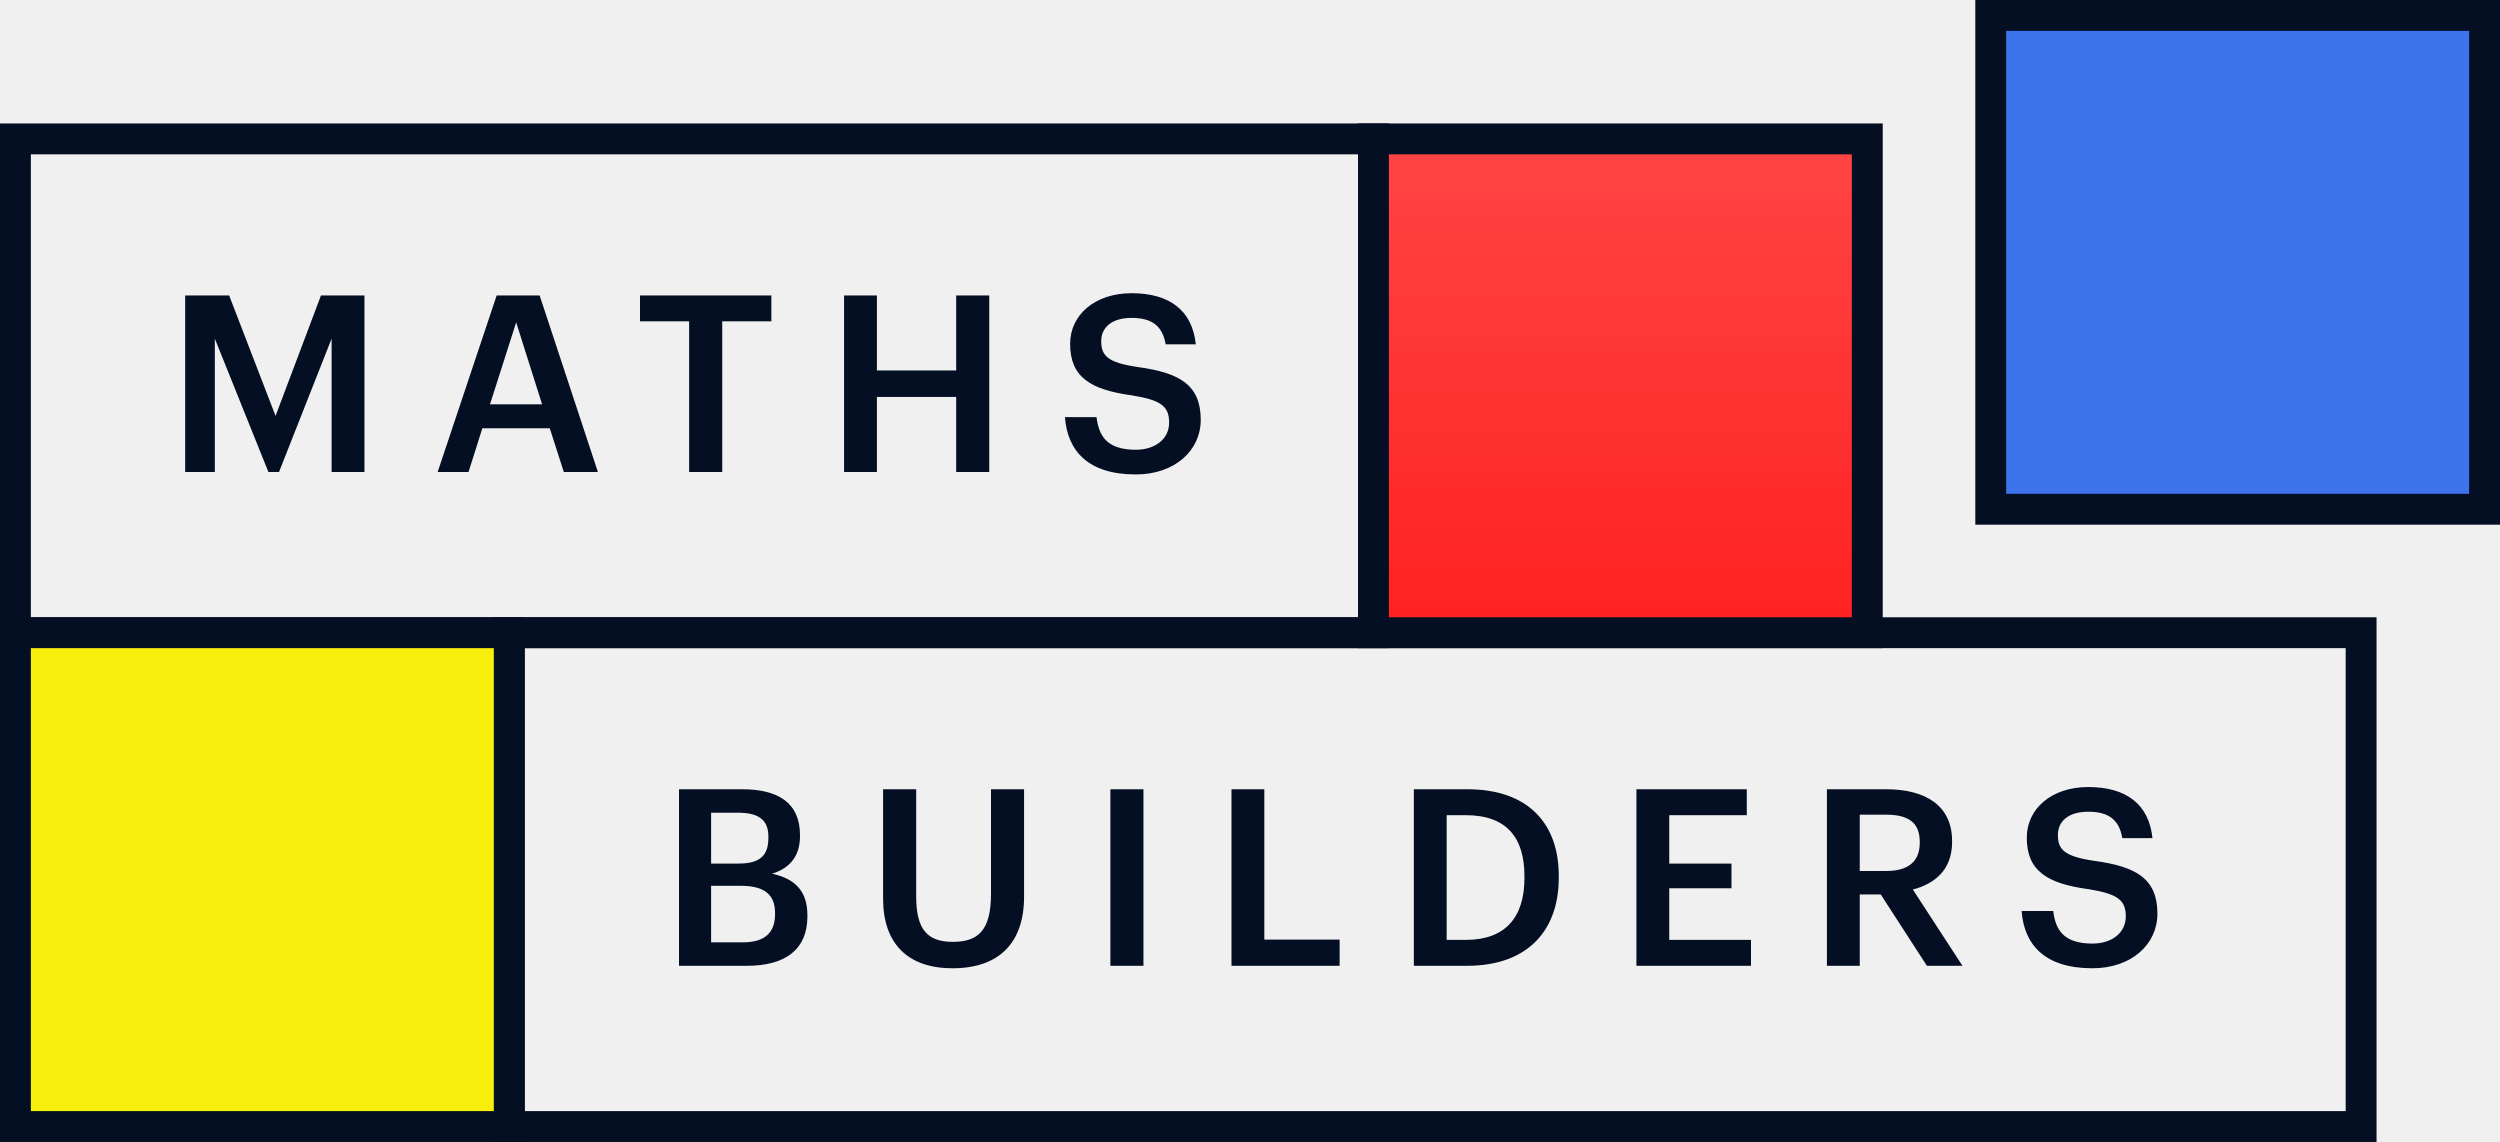
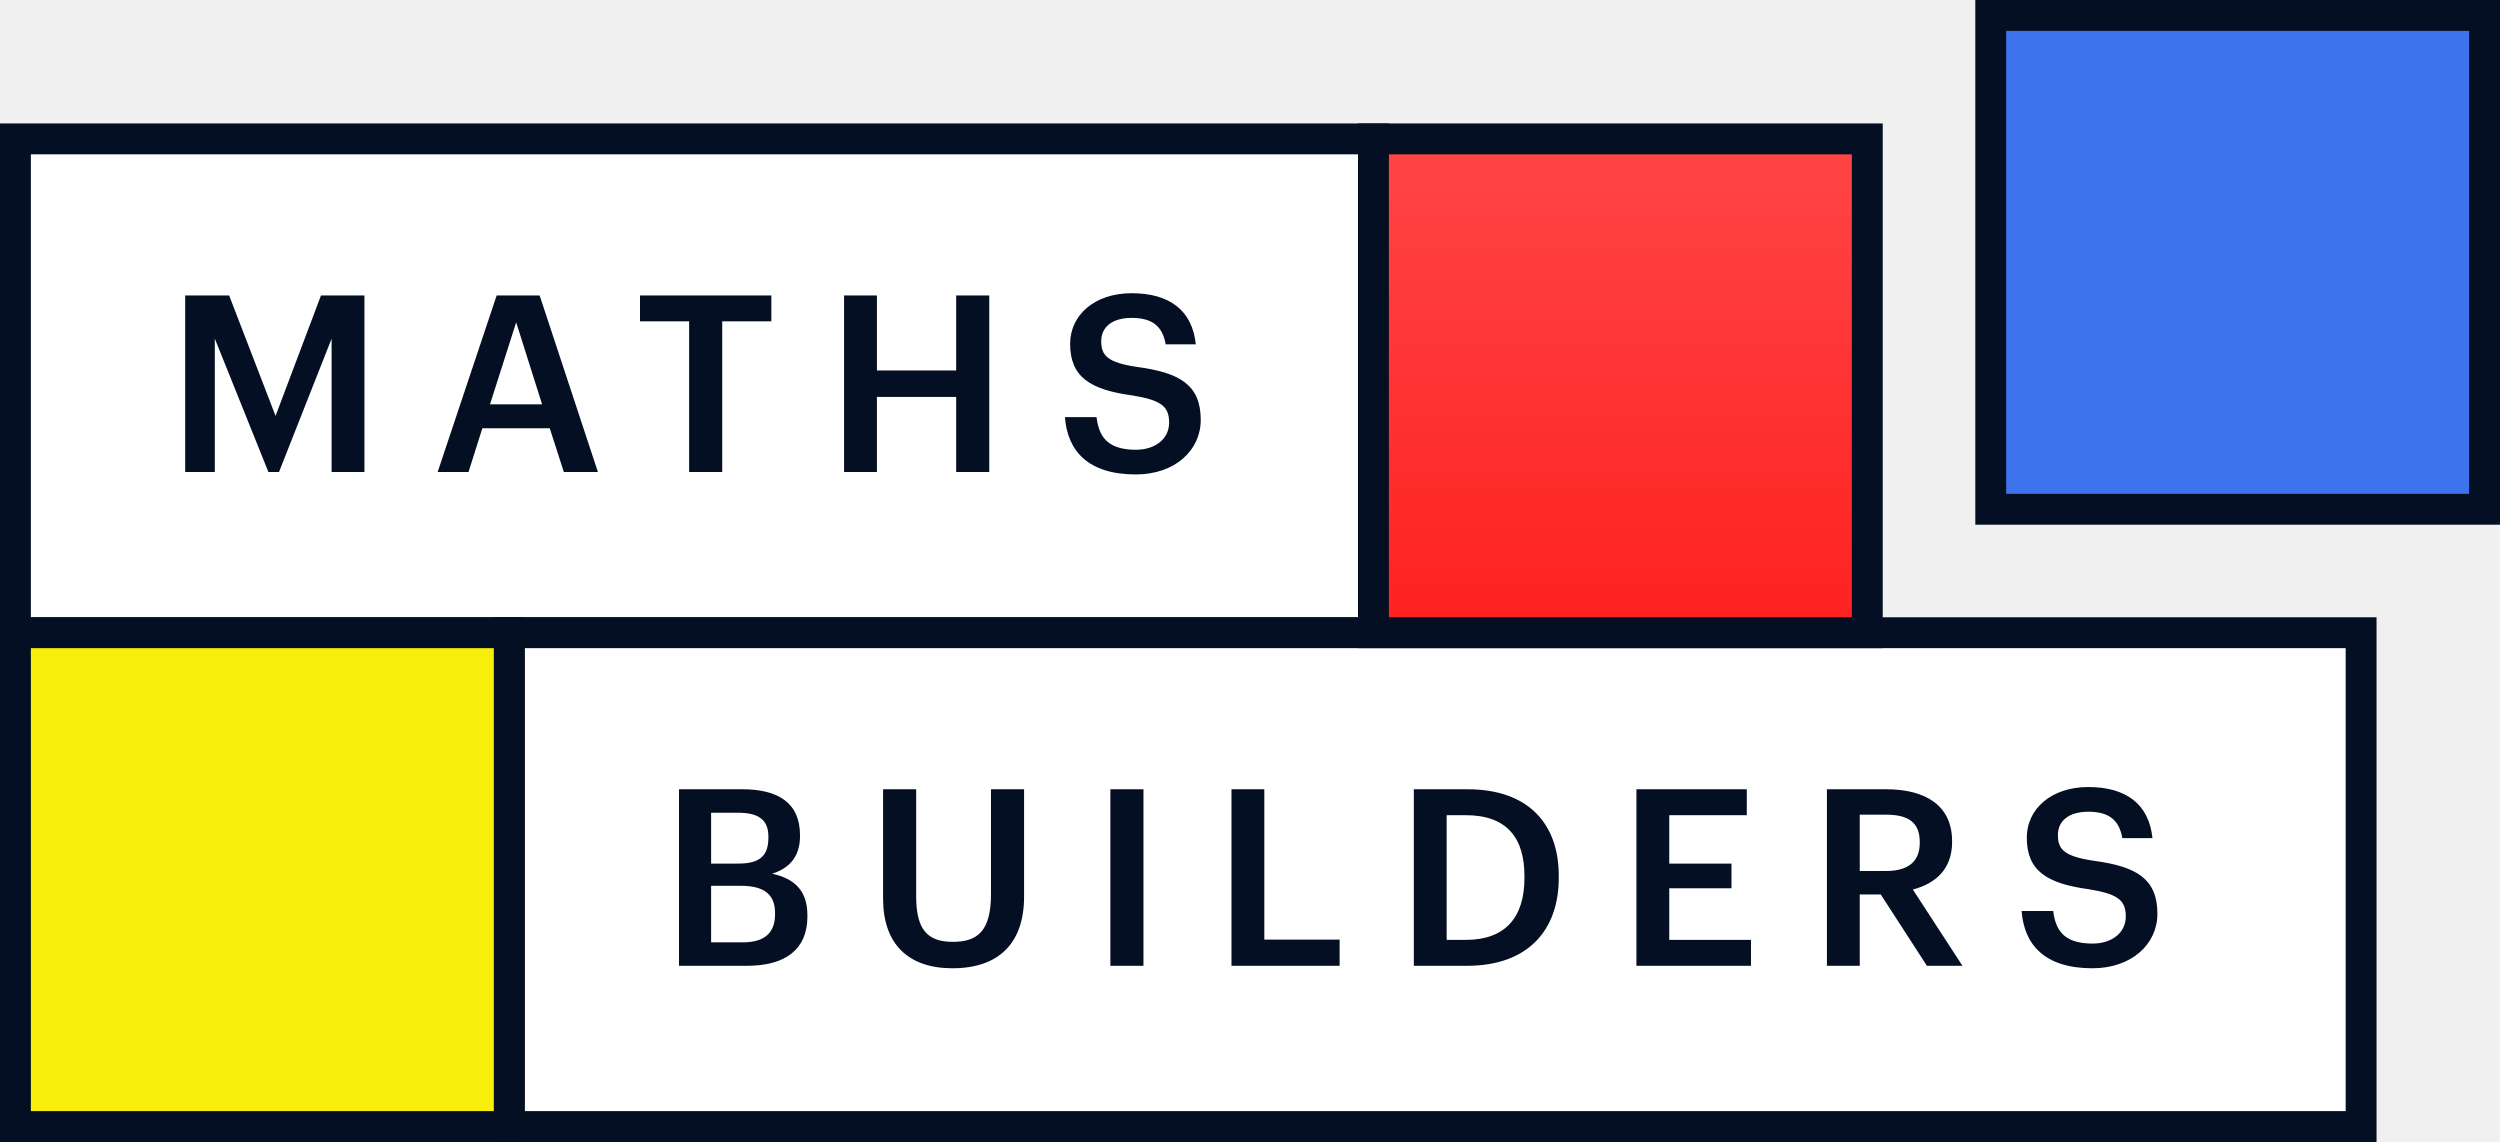
<svg xmlns="http://www.w3.org/2000/svg" width="162px" height="74px" viewBox="0 0 162 74" version="1.1">
  <defs>
    <linearGradient x1="50%" y1="0%" x2="50%" y2="100%" id="linearGradient-1">
      <stop stop-color="#FF4545" offset="0%" />
      <stop stop-color="#FF2121" offset="100%" />
    </linearGradient>
  </defs>
-   <g id="one" stroke="none" stroke-width="1" fill="none" fill-rule="evenodd" transform="translate(-234, -721)">
-     <g id="Group-3" transform="translate(32, 46)">
-       <g id="logo-big-broken" transform="translate(203, 676)">
-         <rect id="Rectangle-6" stroke="#040F23" stroke-width="2" x="0" y="8" width="88" height="32" />
-         <rect id="Rectangle-6" stroke="#040F23" stroke-width="2" x="32" y="40" width="120" height="32" />
-         <rect id="Rectangle-6" stroke="#040F23" stroke-width="2" fill="#3E73EE" x="128" y="0" width="32" height="32" />
-         <rect id="Rectangle-6" stroke="#040F23" stroke-width="2" fill="url(#linearGradient-1)" x="88" y="8" width="32" height="32" />
-         <rect id="Rectangle-6" stroke="#040F23" stroke-width="2" fill="#F8EE0B" x="0" y="40" width="32" height="32" />
-         <path d="M43,61.584 L43,50.144 L47.096,50.144 C49.448,50.144 50.84,51.04 50.84,53.12 L50.84,53.184 C50.84,54.32 50.328,55.216 49.032,55.616 C50.584,55.952 51.32,56.8 51.32,58.32 L51.32,58.384 C51.32,60.512 49.912,61.584 47.4,61.584 L43,61.584 Z M45.08,60.064 L47.144,60.064 C48.568,60.064 49.224,59.424 49.224,58.24 L49.224,58.176 C49.224,56.992 48.568,56.4 47,56.4 L45.08,56.4 L45.08,60.064 Z M45.08,54.96 L46.84,54.96 C48.248,54.96 48.792,54.448 48.792,53.28 L48.792,53.216 C48.792,52.128 48.168,51.664 46.808,51.664 L45.08,51.664 L45.08,54.96 Z M60.72,61.744 C57.856,61.744 56.224,60.176 56.224,57.232 L56.224,50.144 L58.368,50.144 L58.368,57.072 C58.368,59.168 59.04,60.032 60.736,60.032 C62.384,60.032 63.216,59.296 63.216,56.928 L63.216,50.144 L65.36,50.144 L65.36,57.104 C65.36,60.096 63.744,61.744 60.72,61.744 Z M70.952,61.584 L70.952,50.144 L73.096,50.144 L73.096,61.584 L70.952,61.584 Z M78.8,61.584 L78.8,50.144 L80.928,50.144 L80.928,59.888 L85.808,59.888 L85.808,61.584 L78.8,61.584 Z M92.744,59.904 L93.992,59.904 C96.552,59.904 97.784,58.432 97.784,55.904 L97.784,55.776 C97.784,53.312 96.664,51.824 93.976,51.824 L92.744,51.824 L92.744,59.904 Z M90.616,61.584 L90.616,50.144 L94.088,50.144 C98.072,50.144 100.008,52.416 100.008,55.744 L100.008,55.888 C100.008,59.216 98.072,61.584 94.056,61.584 L90.616,61.584 Z M105.04,61.584 L105.04,50.144 L112.192,50.144 L112.192,51.824 L107.168,51.824 L107.168,54.96 L111.2,54.96 L111.2,56.56 L107.168,56.56 L107.168,59.904 L112.464,59.904 L112.464,61.584 L105.04,61.584 Z M117.384,61.584 L117.384,50.144 L121.224,50.144 C123.736,50.144 125.496,51.168 125.496,53.504 L125.496,53.568 C125.496,55.36 124.376,56.272 122.952,56.64 L126.168,61.584 L123.864,61.584 L120.872,56.96 L119.512,56.96 L119.512,61.584 L117.384,61.584 Z M119.512,55.44 L121.224,55.44 C122.648,55.44 123.4,54.832 123.4,53.616 L123.4,53.552 C123.4,52.24 122.584,51.792 121.224,51.792 L119.512,51.792 L119.512,55.44 Z M134.592,61.744 C131.472,61.744 130.16,60.192 130,58.032 L132.048,58.032 C132.192,59.184 132.656,60.144 134.592,60.144 C135.856,60.144 136.752,59.44 136.752,58.384 C136.752,57.328 136.224,56.928 134.368,56.624 C131.632,56.256 130.336,55.424 130.336,53.28 C130.336,51.408 131.936,50 134.32,50 C136.784,50 138.256,51.12 138.48,53.312 L136.528,53.312 C136.32,52.112 135.632,51.6 134.32,51.6 C133.024,51.6 132.352,52.224 132.352,53.104 C132.352,54.032 132.736,54.496 134.72,54.784 C137.408,55.152 138.8,55.92 138.8,58.208 C138.8,60.192 137.12,61.744 134.592,61.744 Z" id="BUILDERS" fill="#040F23" />
-         <path d="M11,29.584 L11,18.144 L13.848,18.144 L16.856,25.952 L19.8,18.144 L22.616,18.144 L22.616,29.584 L20.488,29.584 L20.488,20.944 L17.08,29.584 L16.392,29.584 L12.92,20.944 L12.92,29.584 L11,29.584 Z M27.36,29.584 L31.184,18.144 L33.968,18.144 L37.744,29.584 L35.536,29.584 L34.624,26.752 L30.256,26.752 L29.36,29.584 L27.36,29.584 Z M32.448,19.888 L30.752,25.2 L34.128,25.2 L32.448,19.888 Z M43.656,29.584 L43.656,19.824 L40.472,19.824 L40.472,18.144 L48.984,18.144 L48.984,19.824 L45.8,19.824 L45.8,29.584 L43.656,29.584 Z M53.696,29.584 L53.696,18.144 L55.824,18.144 L55.824,23.008 L60.96,23.008 L60.96,18.144 L63.104,18.144 L63.104,29.584 L60.96,29.584 L60.96,24.72 L55.824,24.72 L55.824,29.584 L53.696,29.584 Z M72.6,29.744 C69.48,29.744 68.168,28.192 68.008,26.032 L70.056,26.032 C70.2,27.184 70.664,28.144 72.6,28.144 C73.864,28.144 74.76,27.44 74.76,26.384 C74.76,25.328 74.232,24.928 72.376,24.624 C69.64,24.256 68.344,23.424 68.344,21.28 C68.344,19.408 69.944,18 72.328,18 C74.792,18 76.264,19.12 76.488,21.312 L74.536,21.312 C74.328,20.112 73.64,19.6 72.328,19.6 C71.032,19.6 70.36,20.224 70.36,21.104 C70.36,22.032 70.744,22.496 72.728,22.784 C75.416,23.152 76.808,23.92 76.808,26.208 C76.808,28.192 75.128,29.744 72.6,29.744 Z" id="MATHS" fill="#040F23" />
+   <g id="sign-in" stroke="none" stroke-width="1" fill="none" fill-rule="evenodd">
+     <g id="one" transform="translate(-234, -721)">
+       <g id="Group-3" transform="translate(32, 46)">
+         <g id="logo-big-broken" transform="translate(203, 676)">
+           <rect id="Rectangle-6" stroke="#040F23" stroke-width="2" fill="#FFFFFF" x="0" y="8" width="88" height="32" />
+           <rect id="Rectangle-6" stroke="#040F23" stroke-width="2" fill="#FFFFFF" x="32" y="40" width="120" height="32" />
+           <rect id="Rectangle-6" stroke="#040F23" stroke-width="2" fill="#3E73EE" x="128" y="0" width="32" height="32" />
+           <rect id="Rectangle-6" stroke="#040F23" stroke-width="2" fill="url(#linearGradient-1)" x="88" y="8" width="32" height="32" />
+           <rect id="Rectangle-6" stroke="#040F23" stroke-width="2" fill="#F8EE0B" x="0" y="40" width="32" height="32" />
+           <path d="M43,61.584 L43,50.144 L47.096,50.144 C49.448,50.144 50.84,51.04 50.84,53.12 L50.84,53.184 C50.84,54.32 50.328,55.216 49.032,55.616 C50.584,55.952 51.32,56.8 51.32,58.32 L51.32,58.384 C51.32,60.512 49.912,61.584 47.4,61.584 L43,61.584 Z M45.08,60.064 L47.144,60.064 C48.568,60.064 49.224,59.424 49.224,58.24 L49.224,58.176 C49.224,56.992 48.568,56.4 47,56.4 L45.08,56.4 L45.08,60.064 Z M45.08,54.96 L46.84,54.96 C48.248,54.96 48.792,54.448 48.792,53.28 L48.792,53.216 C48.792,52.128 48.168,51.664 46.808,51.664 L45.08,51.664 L45.08,54.96 Z M60.72,61.744 C57.856,61.744 56.224,60.176 56.224,57.232 L56.224,50.144 L58.368,50.144 L58.368,57.072 C58.368,59.168 59.04,60.032 60.736,60.032 C62.384,60.032 63.216,59.296 63.216,56.928 L63.216,50.144 L65.36,50.144 L65.36,57.104 C65.36,60.096 63.744,61.744 60.72,61.744 Z M70.952,61.584 L70.952,50.144 L73.096,50.144 L73.096,61.584 L70.952,61.584 Z M78.8,61.584 L78.8,50.144 L80.928,50.144 L80.928,59.888 L85.808,59.888 L85.808,61.584 L78.8,61.584 Z M92.744,59.904 L93.992,59.904 C96.552,59.904 97.784,58.432 97.784,55.904 L97.784,55.776 C97.784,53.312 96.664,51.824 93.976,51.824 L92.744,51.824 L92.744,59.904 Z M90.616,61.584 L90.616,50.144 L94.088,50.144 C98.072,50.144 100.008,52.416 100.008,55.744 L100.008,55.888 C100.008,59.216 98.072,61.584 94.056,61.584 L90.616,61.584 Z M105.04,61.584 L105.04,50.144 L112.192,50.144 L112.192,51.824 L107.168,51.824 L107.168,54.96 L111.2,54.96 L111.2,56.56 L107.168,56.56 L107.168,59.904 L112.464,59.904 L112.464,61.584 L105.04,61.584 Z M117.384,61.584 L117.384,50.144 L121.224,50.144 C123.736,50.144 125.496,51.168 125.496,53.504 L125.496,53.568 C125.496,55.36 124.376,56.272 122.952,56.64 L126.168,61.584 L123.864,61.584 L120.872,56.96 L119.512,56.96 L119.512,61.584 L117.384,61.584 Z M119.512,55.44 L121.224,55.44 C122.648,55.44 123.4,54.832 123.4,53.616 L123.4,53.552 C123.4,52.24 122.584,51.792 121.224,51.792 L119.512,51.792 L119.512,55.44 Z M134.592,61.744 C131.472,61.744 130.16,60.192 130,58.032 L132.048,58.032 C132.192,59.184 132.656,60.144 134.592,60.144 C135.856,60.144 136.752,59.44 136.752,58.384 C136.752,57.328 136.224,56.928 134.368,56.624 C131.632,56.256 130.336,55.424 130.336,53.28 C130.336,51.408 131.936,50 134.32,50 C136.784,50 138.256,51.12 138.48,53.312 L136.528,53.312 C136.32,52.112 135.632,51.6 134.32,51.6 C133.024,51.6 132.352,52.224 132.352,53.104 C132.352,54.032 132.736,54.496 134.72,54.784 C137.408,55.152 138.8,55.92 138.8,58.208 C138.8,60.192 137.12,61.744 134.592,61.744 Z" id="BUILDERS" fill="#040F23" />
+           <path d="M11,29.584 L11,18.144 L13.848,18.144 L16.856,25.952 L19.8,18.144 L22.616,18.144 L22.616,29.584 L20.488,29.584 L20.488,20.944 L17.08,29.584 L16.392,29.584 L12.92,20.944 L12.92,29.584 L11,29.584 Z M27.36,29.584 L31.184,18.144 L33.968,18.144 L37.744,29.584 L35.536,29.584 L34.624,26.752 L30.256,26.752 L29.36,29.584 L27.36,29.584 Z M32.448,19.888 L30.752,25.2 L34.128,25.2 L32.448,19.888 Z M43.656,29.584 L43.656,19.824 L40.472,19.824 L40.472,18.144 L48.984,18.144 L48.984,19.824 L45.8,19.824 L45.8,29.584 L43.656,29.584 Z M53.696,29.584 L53.696,18.144 L55.824,18.144 L55.824,23.008 L60.96,23.008 L60.96,18.144 L63.104,18.144 L63.104,29.584 L60.96,29.584 L60.96,24.72 L55.824,24.72 L55.824,29.584 L53.696,29.584 Z M72.6,29.744 C69.48,29.744 68.168,28.192 68.008,26.032 L70.056,26.032 C70.2,27.184 70.664,28.144 72.6,28.144 C73.864,28.144 74.76,27.44 74.76,26.384 C74.76,25.328 74.232,24.928 72.376,24.624 C69.64,24.256 68.344,23.424 68.344,21.28 C68.344,19.408 69.944,18 72.328,18 C74.792,18 76.264,19.12 76.488,21.312 L74.536,21.312 C74.328,20.112 73.64,19.6 72.328,19.6 C71.032,19.6 70.36,20.224 70.36,21.104 C70.36,22.032 70.744,22.496 72.728,22.784 C75.416,23.152 76.808,23.92 76.808,26.208 C76.808,28.192 75.128,29.744 72.6,29.744 Z" id="MATHS" fill="#040F23" />
+         </g>
      </g>
    </g>
  </g>
</svg>
